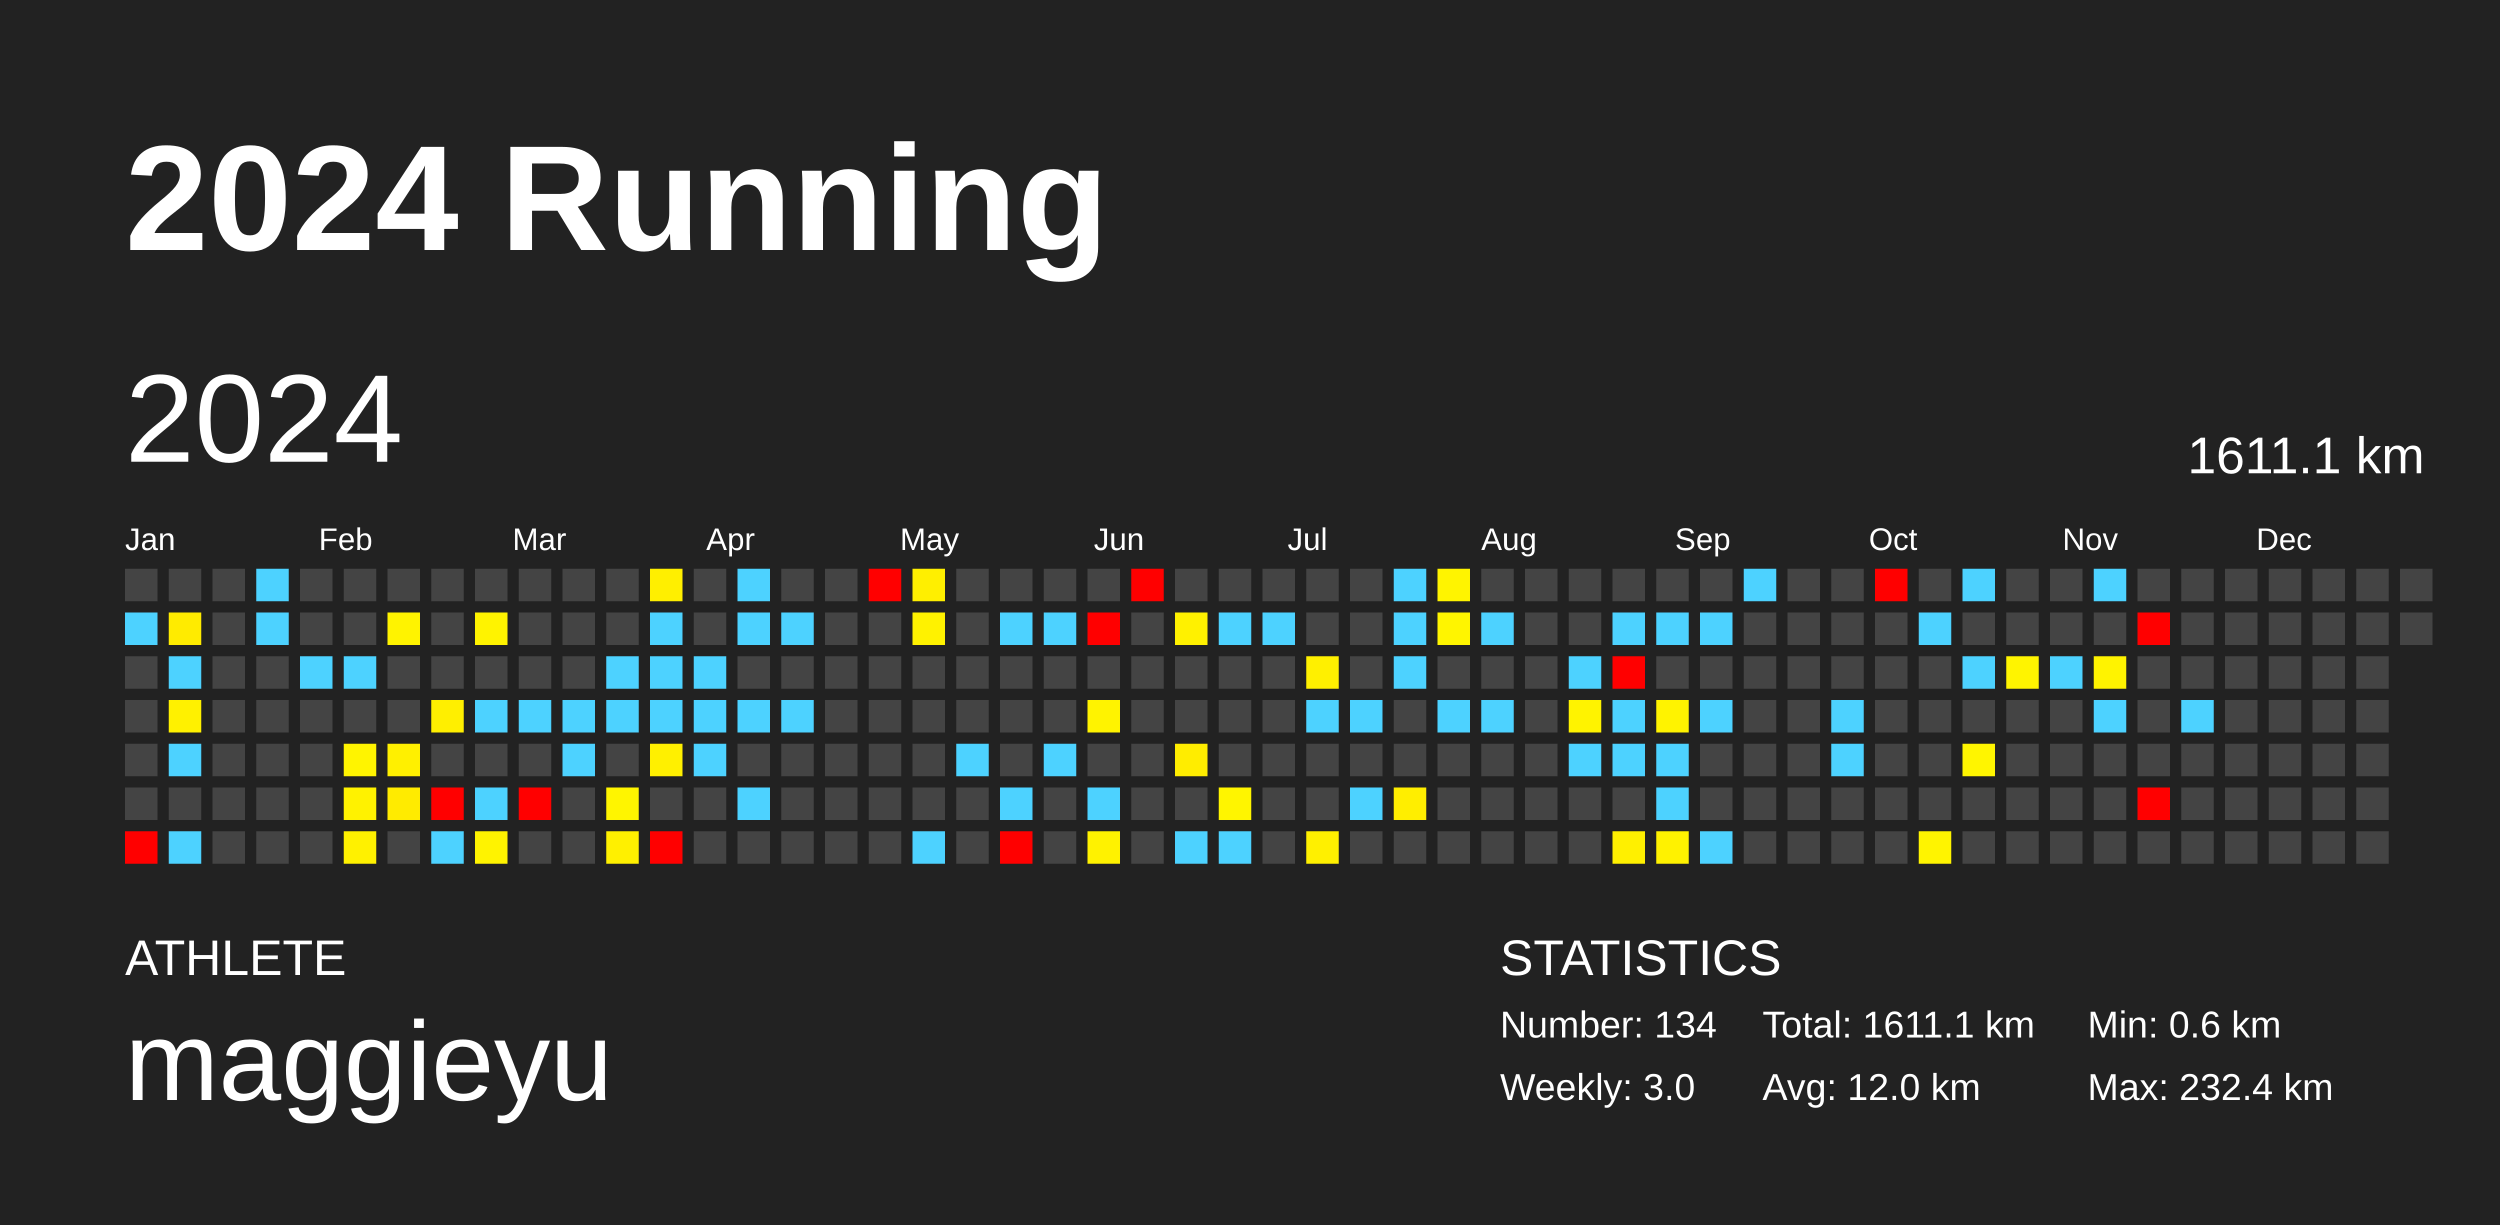
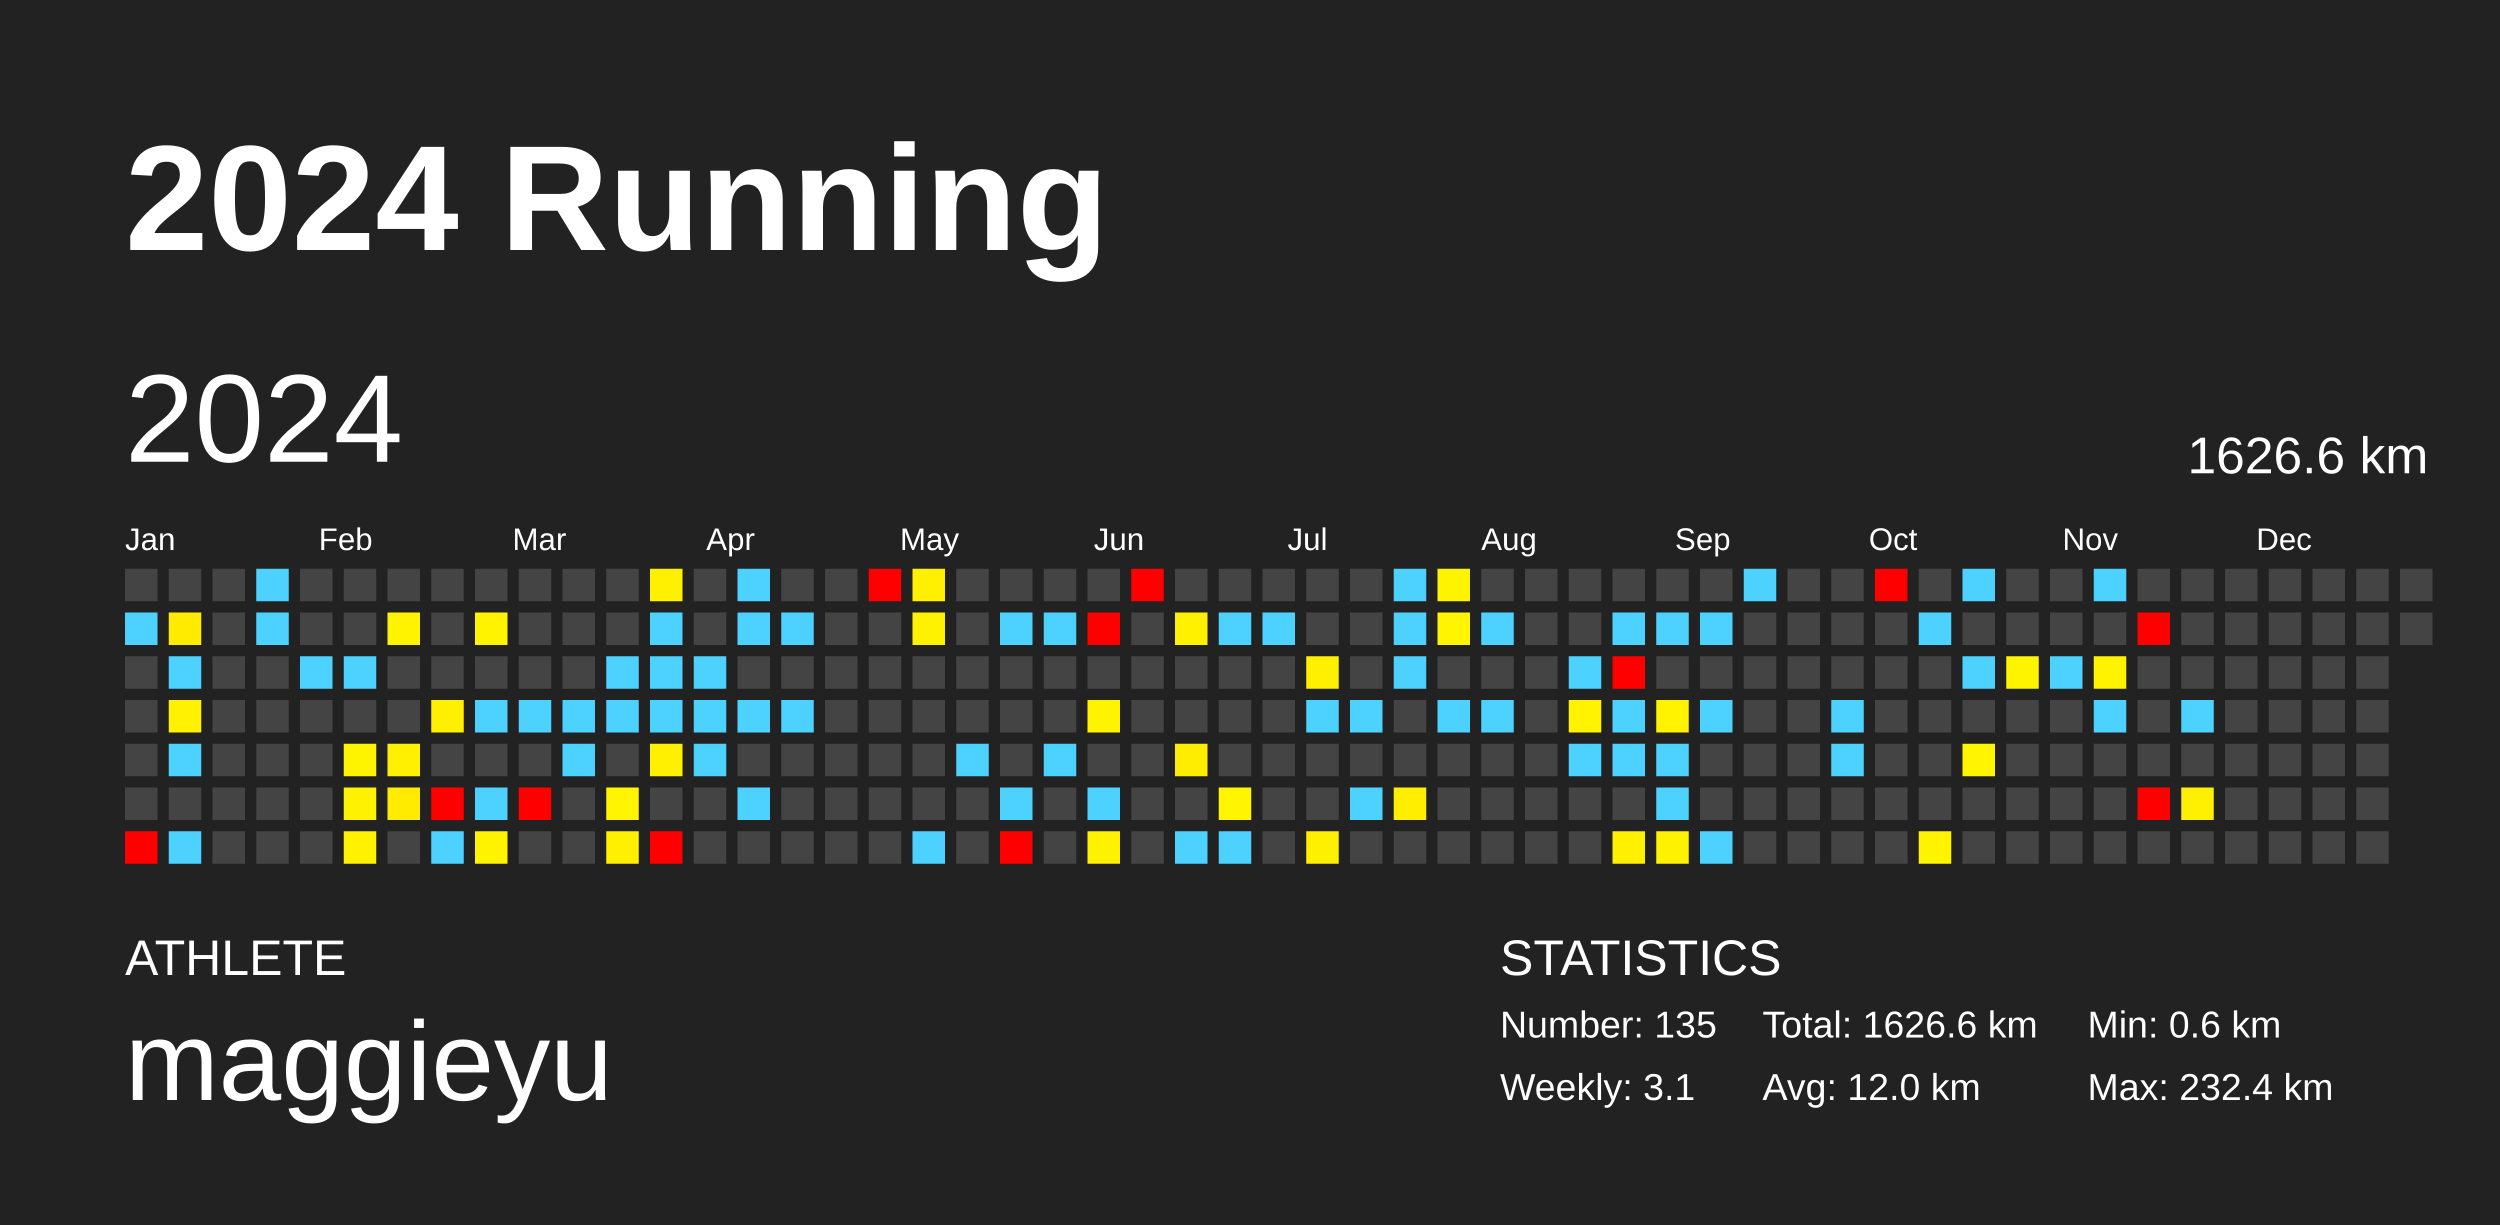
<svg xmlns="http://www.w3.org/2000/svg" baseProfile="full" height="98mm" version="1.1" viewBox="0,0,200,98" width="200mm">
  <defs />
  <rect fill="#222222" height="98" width="200" x="0" y="0" />
  <text fill="#FFFFFF" style="font-size:12px; font-family:Arial; font-weight:bold;" x="10" y="20">2024 Running</text>
  <text fill="#FFFFFF" style="font-size:4px; font-family:Arial" x="10" y="78">ATHLETE</text>
  <text fill="#FFFFFF" style="font-size:9px; font-family:Arial" x="10" y="88">maggieyu</text>
  <text fill="#FFFFFF" style="font-size:4px; font-family:Arial" x="120" y="78">STATISTICS</text>
-   <text fill="#FFFFFF" style="font-size:3px; font-family:Arial" x="120" y="83">Number: 134</text>
-   <text fill="#FFFFFF" style="font-size:3px; font-family:Arial" x="120" y="88">Weekly: 3.0</text>
-   <text fill="#FFFFFF" style="font-size:3px; font-family:Arial" x="141" y="83">Total: 1611.1 km</text>
+   <text fill="#FFFFFF" style="font-size:3px; font-family:Arial" x="120" y="83">Number: 135</text>
+   <text fill="#FFFFFF" style="font-size:3px; font-family:Arial" x="120" y="88">Weekly: 3.1</text>
+   <text fill="#FFFFFF" style="font-size:3px; font-family:Arial" x="141" y="83">Total: 1626.6 km</text>
  <text fill="#FFFFFF" style="font-size:3px; font-family:Arial" x="141" y="88">Avg: 12.0 km</text>
  <text fill="#FFFFFF" style="font-size:3px; font-family:Arial" x="167" y="83">Min: 0.6 km</text>
  <text fill="#FFFFFF" style="font-size:3px; font-family:Arial" x="167" y="88">Max: 232.4 km</text>
  <text dominant-baseline="hanging" fill="#FFFFFF" style="font-size:10.0px; font-family:Arial;" x="10" y="30">2024</text>
-   <text dominant-baseline="hanging" fill="#FFFFFF" style="font-size:4.125px; font-family:Arial;" x="175" y="35">1611.1 km</text>
+   <text dominant-baseline="hanging" fill="#FFFFFF" style="font-size:4.125px; font-family:Arial;" x="175" y="35">1626.6 km</text>
  <text fill="#FFFFFF" style="font-size:2.5px; font-family:Arial" x="10.0" y="44">Jan</text>
  <text fill="#FFFFFF" style="font-size:2.5px; font-family:Arial" x="25.5" y="44">Feb</text>
  <text fill="#FFFFFF" style="font-size:2.5px; font-family:Arial" x="41.0" y="44">Mar</text>
  <text fill="#FFFFFF" style="font-size:2.5px; font-family:Arial" x="56.5" y="44">Apr</text>
  <text fill="#FFFFFF" style="font-size:2.5px; font-family:Arial" x="72.0" y="44">May</text>
  <text fill="#FFFFFF" style="font-size:2.5px; font-family:Arial" x="87.5" y="44">Jun</text>
  <text fill="#FFFFFF" style="font-size:2.5px; font-family:Arial" x="103.0" y="44">Jul</text>
  <text fill="#FFFFFF" style="font-size:2.5px; font-family:Arial" x="118.5" y="44">Aug</text>
  <text fill="#FFFFFF" style="font-size:2.5px; font-family:Arial" x="134.0" y="44">Sep</text>
  <text fill="#FFFFFF" style="font-size:2.5px; font-family:Arial" x="149.5" y="44">Oct</text>
  <text fill="#FFFFFF" style="font-size:2.5px; font-family:Arial" x="165.0" y="44">Nov</text>
  <text fill="#FFFFFF" style="font-size:2.5px; font-family:Arial" x="180.5" y="44">Dec</text>
  <rect fill="#444444" height="2.6" width="2.6" x="10.0" y="45.5" />
  <rect fill="#4dd2ff" height="2.6" width="2.6" x="10.0" y="49.0" />
  <rect fill="#444444" height="2.6" width="2.6" x="10.0" y="52.5" />
  <rect fill="#444444" height="2.6" width="2.6" x="10.0" y="56.0" />
  <rect fill="#444444" height="2.6" width="2.6" x="10.0" y="59.5" />
  <rect fill="#444444" height="2.6" width="2.6" x="10.0" y="63.0" />
  <rect fill="red" height="2.6" width="2.6" x="10.0" y="66.5" />
  <rect fill="#444444" height="2.6" width="2.6" x="13.5" y="45.5" />
  <rect fill="#ffeb00" height="2.6" width="2.6" x="13.5" y="49.0" />
  <rect fill="#4dd2ff" height="2.6" width="2.6" x="13.5" y="52.5" />
  <rect fill="#fff100" height="2.6" width="2.6" x="13.5" y="56.0" />
  <rect fill="#4dd2ff" height="2.6" width="2.6" x="13.5" y="59.5" />
  <rect fill="#444444" height="2.6" width="2.6" x="13.5" y="63.0" />
  <rect fill="#4dd2ff" height="2.6" width="2.6" x="13.5" y="66.5" />
  <rect fill="#444444" height="2.6" width="2.6" x="17.0" y="45.5" />
  <rect fill="#444444" height="2.6" width="2.6" x="17.0" y="49.0" />
  <rect fill="#444444" height="2.6" width="2.6" x="17.0" y="52.5" />
  <rect fill="#444444" height="2.6" width="2.6" x="17.0" y="56.0" />
  <rect fill="#444444" height="2.6" width="2.6" x="17.0" y="59.5" />
  <rect fill="#444444" height="2.6" width="2.6" x="17.0" y="63.0" />
  <rect fill="#444444" height="2.6" width="2.6" x="17.0" y="66.5" />
  <rect fill="#4dd2ff" height="2.6" width="2.6" x="20.5" y="45.5" />
  <rect fill="#4dd2ff" height="2.6" width="2.6" x="20.5" y="49.0" />
  <rect fill="#444444" height="2.6" width="2.6" x="20.5" y="52.5" />
  <rect fill="#444444" height="2.6" width="2.6" x="20.5" y="56.0" />
  <rect fill="#444444" height="2.6" width="2.6" x="20.5" y="59.5" />
  <rect fill="#444444" height="2.6" width="2.6" x="20.5" y="63.0" />
  <rect fill="#444444" height="2.6" width="2.6" x="20.5" y="66.5" />
  <rect fill="#444444" height="2.6" width="2.6" x="24.0" y="45.5" />
  <rect fill="#444444" height="2.6" width="2.6" x="24.0" y="49.0" />
  <rect fill="#4dd2ff" height="2.6" width="2.6" x="24.0" y="52.5" />
  <rect fill="#444444" height="2.6" width="2.6" x="24.0" y="56.0" />
  <rect fill="#444444" height="2.6" width="2.6" x="24.0" y="59.5" />
  <rect fill="#444444" height="2.6" width="2.6" x="24.0" y="63.0" />
  <rect fill="#444444" height="2.6" width="2.6" x="24.0" y="66.5" />
  <rect fill="#444444" height="2.6" width="2.6" x="27.5" y="45.5" />
  <rect fill="#444444" height="2.6" width="2.6" x="27.5" y="49.0" />
  <rect fill="#4dd2ff" height="2.6" width="2.6" x="27.5" y="52.5" />
  <rect fill="#444444" height="2.6" width="2.6" x="27.5" y="56.0" />
  <rect fill="#fff400" height="2.6" width="2.6" x="27.5" y="59.5" />
  <rect fill="#fff200" height="2.6" width="2.6" x="27.5" y="63.0" />
  <rect fill="#fff100" height="2.6" width="2.6" x="27.5" y="66.5" />
  <rect fill="#444444" height="2.6" width="2.6" x="31.0" y="45.5" />
  <rect fill="#fff300" height="2.6" width="2.6" x="31.0" y="49.0" />
  <rect fill="#444444" height="2.6" width="2.6" x="31.0" y="52.5" />
  <rect fill="#444444" height="2.6" width="2.6" x="31.0" y="56.0" />
  <rect fill="#fff000" height="2.6" width="2.6" x="31.0" y="59.5" />
  <rect fill="#ffeb00" height="2.6" width="2.6" x="31.0" y="63.0" />
  <rect fill="#444444" height="2.6" width="2.6" x="31.0" y="66.5" />
  <rect fill="#444444" height="2.6" width="2.6" x="34.5" y="45.5" />
  <rect fill="#444444" height="2.6" width="2.6" x="34.5" y="49.0" />
  <rect fill="#444444" height="2.6" width="2.6" x="34.5" y="52.5" />
  <rect fill="#ffef00" height="2.6" width="2.6" x="34.5" y="56.0" />
  <rect fill="#444444" height="2.6" width="2.6" x="34.5" y="59.5" />
  <rect fill="red" height="2.6" width="2.6" x="34.5" y="63.0" />
  <rect fill="#4dd2ff" height="2.6" width="2.6" x="34.5" y="66.5" />
  <rect fill="#444444" height="2.6" width="2.6" x="38.0" y="45.5" />
  <rect fill="#fff300" height="2.6" width="2.6" x="38.0" y="49.0" />
  <rect fill="#444444" height="2.6" width="2.6" x="38.0" y="52.5" />
  <rect fill="#4dd2ff" height="2.6" width="2.6" x="38.0" y="56.0" />
  <rect fill="#444444" height="2.6" width="2.6" x="38.0" y="59.5" />
  <rect fill="#4dd2ff" height="2.6" width="2.6" x="38.0" y="63.0" />
  <rect fill="#fff300" height="2.6" width="2.6" x="38.0" y="66.5" />
  <rect fill="#444444" height="2.6" width="2.6" x="41.5" y="45.5" />
  <rect fill="#444444" height="2.6" width="2.6" x="41.5" y="49.0" />
  <rect fill="#444444" height="2.6" width="2.6" x="41.5" y="52.5" />
  <rect fill="#4dd2ff" height="2.6" width="2.6" x="41.5" y="56.0" />
  <rect fill="#444444" height="2.6" width="2.6" x="41.5" y="59.5" />
  <rect fill="red" height="2.6" width="2.6" x="41.5" y="63.0" />
  <rect fill="#444444" height="2.6" width="2.6" x="41.5" y="66.5" />
  <rect fill="#444444" height="2.6" width="2.6" x="45.0" y="45.5" />
  <rect fill="#444444" height="2.6" width="2.6" x="45.0" y="49.0" />
  <rect fill="#444444" height="2.6" width="2.6" x="45.0" y="52.5" />
  <rect fill="#4dd2ff" height="2.6" width="2.6" x="45.0" y="56.0" />
  <rect fill="#4dd2ff" height="2.6" width="2.6" x="45.0" y="59.5" />
  <rect fill="#444444" height="2.6" width="2.6" x="45.0" y="63.0" />
  <rect fill="#444444" height="2.6" width="2.6" x="45.0" y="66.5" />
  <rect fill="#444444" height="2.6" width="2.6" x="48.5" y="45.5" />
  <rect fill="#444444" height="2.6" width="2.6" x="48.5" y="49.0" />
  <rect fill="#4dd2ff" height="2.6" width="2.6" x="48.5" y="52.5" />
  <rect fill="#4dd2ff" height="2.6" width="2.6" x="48.5" y="56.0" />
  <rect fill="#444444" height="2.6" width="2.6" x="48.5" y="59.5" />
  <rect fill="#fff500" height="2.6" width="2.6" x="48.5" y="63.0" />
  <rect fill="#fff000" height="2.6" width="2.6" x="48.5" y="66.5" />
  <rect fill="#ffef00" height="2.6" width="2.6" x="52.0" y="45.5" />
  <rect fill="#4dd2ff" height="2.6" width="2.6" x="52.0" y="49.0" />
  <rect fill="#4dd2ff" height="2.6" width="2.6" x="52.0" y="52.5" />
  <rect fill="#4dd2ff" height="2.6" width="2.6" x="52.0" y="56.0" />
  <rect fill="#fff000" height="2.6" width="2.6" x="52.0" y="59.5" />
  <rect fill="#444444" height="2.6" width="2.6" x="52.0" y="63.0" />
  <rect fill="red" height="2.6" width="2.6" x="52.0" y="66.5" />
  <rect fill="#444444" height="2.6" width="2.6" x="55.5" y="45.5" />
  <rect fill="#444444" height="2.6" width="2.6" x="55.5" y="49.0" />
  <rect fill="#4dd2ff" height="2.6" width="2.6" x="55.5" y="52.5" />
  <rect fill="#4dd2ff" height="2.6" width="2.6" x="55.5" y="56.0" />
  <rect fill="#4dd2ff" height="2.6" width="2.6" x="55.5" y="59.5" />
  <rect fill="#444444" height="2.6" width="2.6" x="55.5" y="63.0" />
  <rect fill="#444444" height="2.6" width="2.6" x="55.5" y="66.5" />
  <rect fill="#4dd2ff" height="2.6" width="2.6" x="59.0" y="45.5" />
  <rect fill="#4dd2ff" height="2.6" width="2.6" x="59.0" y="49.0" />
  <rect fill="#444444" height="2.6" width="2.6" x="59.0" y="52.5" />
  <rect fill="#4dd2ff" height="2.6" width="2.6" x="59.0" y="56.0" />
  <rect fill="#444444" height="2.6" width="2.6" x="59.0" y="59.5" />
  <rect fill="#4dd2ff" height="2.6" width="2.6" x="59.0" y="63.0" />
  <rect fill="#444444" height="2.6" width="2.6" x="59.0" y="66.5" />
  <rect fill="#444444" height="2.6" width="2.6" x="62.5" y="45.5" />
  <rect fill="#4dd2ff" height="2.6" width="2.6" x="62.5" y="49.0" />
  <rect fill="#444444" height="2.6" width="2.6" x="62.5" y="52.5" />
  <rect fill="#4dd2ff" height="2.6" width="2.6" x="62.5" y="56.0" />
  <rect fill="#444444" height="2.6" width="2.6" x="62.5" y="59.5" />
  <rect fill="#444444" height="2.6" width="2.6" x="62.5" y="63.0" />
  <rect fill="#444444" height="2.6" width="2.6" x="62.5" y="66.5" />
  <rect fill="#444444" height="2.6" width="2.6" x="66.0" y="45.5" />
  <rect fill="#444444" height="2.6" width="2.6" x="66.0" y="49.0" />
  <rect fill="#444444" height="2.6" width="2.6" x="66.0" y="52.5" />
  <rect fill="#444444" height="2.6" width="2.6" x="66.0" y="56.0" />
  <rect fill="#444444" height="2.6" width="2.6" x="66.0" y="59.5" />
  <rect fill="#444444" height="2.6" width="2.6" x="66.0" y="63.0" />
  <rect fill="#444444" height="2.6" width="2.6" x="66.0" y="66.5" />
  <rect fill="red" height="2.6" width="2.6" x="69.5" y="45.5" />
  <rect fill="#444444" height="2.6" width="2.6" x="69.5" y="49.0" />
  <rect fill="#444444" height="2.6" width="2.6" x="69.5" y="52.5" />
  <rect fill="#444444" height="2.6" width="2.6" x="69.5" y="56.0" />
  <rect fill="#444444" height="2.6" width="2.6" x="69.5" y="59.5" />
  <rect fill="#444444" height="2.6" width="2.6" x="69.5" y="63.0" />
  <rect fill="#444444" height="2.6" width="2.6" x="69.5" y="66.5" />
  <rect fill="#ffef00" height="2.6" width="2.6" x="73.0" y="45.5" />
  <rect fill="#fff200" height="2.6" width="2.6" x="73.0" y="49.0" />
  <rect fill="#444444" height="2.6" width="2.6" x="73.0" y="52.5" />
  <rect fill="#444444" height="2.6" width="2.6" x="73.0" y="56.0" />
  <rect fill="#444444" height="2.6" width="2.6" x="73.0" y="59.5" />
  <rect fill="#444444" height="2.6" width="2.6" x="73.0" y="63.0" />
  <rect fill="#4dd2ff" height="2.6" width="2.6" x="73.0" y="66.5" />
  <rect fill="#444444" height="2.6" width="2.6" x="76.5" y="45.5" />
  <rect fill="#444444" height="2.6" width="2.6" x="76.5" y="49.0" />
  <rect fill="#444444" height="2.6" width="2.6" x="76.5" y="52.5" />
  <rect fill="#444444" height="2.6" width="2.6" x="76.5" y="56.0" />
  <rect fill="#4dd2ff" height="2.6" width="2.6" x="76.5" y="59.5" />
  <rect fill="#444444" height="2.6" width="2.6" x="76.5" y="63.0" />
  <rect fill="#444444" height="2.6" width="2.6" x="76.5" y="66.5" />
  <rect fill="#444444" height="2.6" width="2.6" x="80.0" y="45.5" />
  <rect fill="#4dd2ff" height="2.6" width="2.6" x="80.0" y="49.0" />
  <rect fill="#444444" height="2.6" width="2.6" x="80.0" y="52.5" />
  <rect fill="#444444" height="2.6" width="2.6" x="80.0" y="56.0" />
  <rect fill="#444444" height="2.6" width="2.6" x="80.0" y="59.5" />
  <rect fill="#4dd2ff" height="2.6" width="2.6" x="80.0" y="63.0" />
  <rect fill="red" height="2.6" width="2.6" x="80.0" y="66.5" />
  <rect fill="#444444" height="2.6" width="2.6" x="83.5" y="45.5" />
  <rect fill="#4dd2ff" height="2.6" width="2.6" x="83.5" y="49.0" />
  <rect fill="#444444" height="2.6" width="2.6" x="83.5" y="52.5" />
  <rect fill="#444444" height="2.6" width="2.6" x="83.5" y="56.0" />
  <rect fill="#4dd2ff" height="2.6" width="2.6" x="83.5" y="59.5" />
  <rect fill="#444444" height="2.6" width="2.6" x="83.5" y="63.0" />
  <rect fill="#444444" height="2.6" width="2.6" x="83.5" y="66.5" />
  <rect fill="#444444" height="2.6" width="2.6" x="87.0" y="45.5" />
  <rect fill="red" height="2.6" width="2.6" x="87.0" y="49.0" />
  <rect fill="#444444" height="2.6" width="2.6" x="87.0" y="52.5" />
  <rect fill="#fff300" height="2.6" width="2.6" x="87.0" y="56.0" />
  <rect fill="#444444" height="2.6" width="2.6" x="87.0" y="59.5" />
  <rect fill="#4dd2ff" height="2.6" width="2.6" x="87.0" y="63.0" />
  <rect fill="#fff200" height="2.6" width="2.6" x="87.0" y="66.5" />
  <rect fill="red" height="2.6" width="2.6" x="90.5" y="45.5" />
  <rect fill="#444444" height="2.6" width="2.6" x="90.5" y="49.0" />
  <rect fill="#444444" height="2.6" width="2.6" x="90.5" y="52.5" />
  <rect fill="#444444" height="2.6" width="2.6" x="90.5" y="56.0" />
  <rect fill="#444444" height="2.6" width="2.6" x="90.5" y="59.5" />
  <rect fill="#444444" height="2.6" width="2.6" x="90.5" y="63.0" />
  <rect fill="#444444" height="2.6" width="2.6" x="90.5" y="66.5" />
  <rect fill="#444444" height="2.6" width="2.6" x="94.0" y="45.5" />
  <rect fill="#fff100" height="2.6" width="2.6" x="94.0" y="49.0" />
  <rect fill="#444444" height="2.6" width="2.6" x="94.0" y="52.5" />
  <rect fill="#444444" height="2.6" width="2.6" x="94.0" y="56.0" />
  <rect fill="#ffed00" height="2.6" width="2.6" x="94.0" y="59.5" />
  <rect fill="#444444" height="2.6" width="2.6" x="94.0" y="63.0" />
  <rect fill="#4dd2ff" height="2.6" width="2.6" x="94.0" y="66.5" />
  <rect fill="#444444" height="2.6" width="2.6" x="97.5" y="45.5" />
  <rect fill="#4dd2ff" height="2.6" width="2.6" x="97.5" y="49.0" />
  <rect fill="#444444" height="2.6" width="2.6" x="97.5" y="52.5" />
  <rect fill="#444444" height="2.6" width="2.6" x="97.5" y="56.0" />
  <rect fill="#444444" height="2.6" width="2.6" x="97.5" y="59.5" />
  <rect fill="#fff500" height="2.6" width="2.6" x="97.5" y="63.0" />
  <rect fill="#4dd2ff" height="2.6" width="2.6" x="97.5" y="66.5" />
  <rect fill="#444444" height="2.6" width="2.6" x="101.0" y="45.5" />
  <rect fill="#4dd2ff" height="2.6" width="2.6" x="101.0" y="49.0" />
  <rect fill="#444444" height="2.6" width="2.6" x="101.0" y="52.5" />
  <rect fill="#444444" height="2.6" width="2.6" x="101.0" y="56.0" />
  <rect fill="#444444" height="2.6" width="2.6" x="101.0" y="59.5" />
  <rect fill="#444444" height="2.6" width="2.6" x="101.0" y="63.0" />
  <rect fill="#444444" height="2.6" width="2.6" x="101.0" y="66.5" />
  <rect fill="#444444" height="2.6" width="2.6" x="104.5" y="45.5" />
  <rect fill="#444444" height="2.6" width="2.6" x="104.5" y="49.0" />
  <rect fill="#fff000" height="2.6" width="2.6" x="104.5" y="52.5" />
  <rect fill="#4dd2ff" height="2.6" width="2.6" x="104.5" y="56.0" />
  <rect fill="#444444" height="2.6" width="2.6" x="104.5" y="59.5" />
  <rect fill="#444444" height="2.6" width="2.6" x="104.5" y="63.0" />
  <rect fill="#fff000" height="2.6" width="2.6" x="104.5" y="66.5" />
  <rect fill="#444444" height="2.6" width="2.6" x="108.0" y="45.5" />
  <rect fill="#444444" height="2.6" width="2.6" x="108.0" y="49.0" />
  <rect fill="#444444" height="2.6" width="2.6" x="108.0" y="52.5" />
  <rect fill="#4dd2ff" height="2.6" width="2.6" x="108.0" y="56.0" />
  <rect fill="#444444" height="2.6" width="2.6" x="108.0" y="59.5" />
  <rect fill="#4dd2ff" height="2.6" width="2.6" x="108.0" y="63.0" />
  <rect fill="#444444" height="2.6" width="2.6" x="108.0" y="66.5" />
  <rect fill="#4dd2ff" height="2.6" width="2.6" x="111.5" y="45.5" />
  <rect fill="#4dd2ff" height="2.6" width="2.6" x="111.5" y="49.0" />
  <rect fill="#4dd2ff" height="2.6" width="2.6" x="111.5" y="52.5" />
  <rect fill="#444444" height="2.6" width="2.6" x="111.5" y="56.0" />
  <rect fill="#444444" height="2.6" width="2.6" x="111.5" y="59.5" />
  <rect fill="#ffee00" height="2.6" width="2.6" x="111.5" y="63.0" />
  <rect fill="#444444" height="2.6" width="2.6" x="111.5" y="66.5" />
  <rect fill="#fff400" height="2.6" width="2.6" x="115.0" y="45.5" />
  <rect fill="#fff500" height="2.6" width="2.6" x="115.0" y="49.0" />
  <rect fill="#444444" height="2.6" width="2.6" x="115.0" y="52.5" />
  <rect fill="#4dd2ff" height="2.6" width="2.6" x="115.0" y="56.0" />
  <rect fill="#444444" height="2.6" width="2.6" x="115.0" y="59.5" />
  <rect fill="#444444" height="2.6" width="2.6" x="115.0" y="63.0" />
  <rect fill="#444444" height="2.6" width="2.6" x="115.0" y="66.5" />
  <rect fill="#444444" height="2.6" width="2.6" x="118.5" y="45.5" />
  <rect fill="#4dd2ff" height="2.6" width="2.6" x="118.5" y="49.0" />
  <rect fill="#444444" height="2.6" width="2.6" x="118.5" y="52.5" />
  <rect fill="#4dd2ff" height="2.6" width="2.6" x="118.5" y="56.0" />
  <rect fill="#444444" height="2.6" width="2.6" x="118.5" y="59.5" />
  <rect fill="#444444" height="2.6" width="2.6" x="118.5" y="63.0" />
  <rect fill="#444444" height="2.6" width="2.6" x="118.5" y="66.5" />
  <rect fill="#444444" height="2.6" width="2.6" x="122.0" y="45.5" />
  <rect fill="#444444" height="2.6" width="2.6" x="122.0" y="49.0" />
  <rect fill="#444444" height="2.6" width="2.6" x="122.0" y="52.5" />
  <rect fill="#444444" height="2.6" width="2.6" x="122.0" y="56.0" />
  <rect fill="#444444" height="2.6" width="2.6" x="122.0" y="59.5" />
  <rect fill="#444444" height="2.6" width="2.6" x="122.0" y="63.0" />
  <rect fill="#444444" height="2.6" width="2.6" x="122.0" y="66.5" />
  <rect fill="#444444" height="2.6" width="2.6" x="125.5" y="45.5" />
  <rect fill="#444444" height="2.6" width="2.6" x="125.5" y="49.0" />
  <rect fill="#4dd2ff" height="2.6" width="2.6" x="125.5" y="52.5" />
  <rect fill="#fff300" height="2.6" width="2.6" x="125.5" y="56.0" />
  <rect fill="#4dd2ff" height="2.6" width="2.6" x="125.5" y="59.5" />
  <rect fill="#444444" height="2.6" width="2.6" x="125.5" y="63.0" />
  <rect fill="#444444" height="2.6" width="2.6" x="125.5" y="66.5" />
  <rect fill="#444444" height="2.6" width="2.6" x="129.0" y="45.5" />
  <rect fill="#4dd2ff" height="2.6" width="2.6" x="129.0" y="49.0" />
  <rect fill="red" height="2.6" width="2.6" x="129.0" y="52.5" />
  <rect fill="#4dd2ff" height="2.6" width="2.6" x="129.0" y="56.0" />
  <rect fill="#4dd2ff" height="2.6" width="2.6" x="129.0" y="59.5" />
  <rect fill="#444444" height="2.6" width="2.6" x="129.0" y="63.0" />
  <rect fill="#fff000" height="2.6" width="2.6" x="129.0" y="66.5" />
  <rect fill="#444444" height="2.6" width="2.6" x="132.5" y="45.5" />
  <rect fill="#4dd2ff" height="2.6" width="2.6" x="132.5" y="49.0" />
  <rect fill="#444444" height="2.6" width="2.6" x="132.5" y="52.5" />
  <rect fill="#fff300" height="2.6" width="2.6" x="132.5" y="56.0" />
  <rect fill="#4dd2ff" height="2.6" width="2.6" x="132.5" y="59.5" />
  <rect fill="#4dd2ff" height="2.6" width="2.6" x="132.5" y="63.0" />
  <rect fill="#fff200" height="2.6" width="2.6" x="132.5" y="66.5" />
  <rect fill="#444444" height="2.6" width="2.6" x="136.0" y="45.5" />
  <rect fill="#4dd2ff" height="2.6" width="2.6" x="136.0" y="49.0" />
  <rect fill="#444444" height="2.6" width="2.6" x="136.0" y="52.5" />
  <rect fill="#4dd2ff" height="2.6" width="2.6" x="136.0" y="56.0" />
  <rect fill="#444444" height="2.6" width="2.6" x="136.0" y="59.5" />
  <rect fill="#444444" height="2.6" width="2.6" x="136.0" y="63.0" />
  <rect fill="#4dd2ff" height="2.6" width="2.6" x="136.0" y="66.5" />
  <rect fill="#4dd2ff" height="2.6" width="2.6" x="139.5" y="45.5" />
  <rect fill="#444444" height="2.6" width="2.6" x="139.5" y="49.0" />
  <rect fill="#444444" height="2.6" width="2.6" x="139.5" y="52.5" />
  <rect fill="#444444" height="2.6" width="2.6" x="139.5" y="56.0" />
  <rect fill="#444444" height="2.6" width="2.6" x="139.5" y="59.5" />
  <rect fill="#444444" height="2.6" width="2.6" x="139.5" y="63.0" />
  <rect fill="#444444" height="2.6" width="2.6" x="139.5" y="66.5" />
  <rect fill="#444444" height="2.6" width="2.6" x="143.0" y="45.5" />
  <rect fill="#444444" height="2.6" width="2.6" x="143.0" y="49.0" />
  <rect fill="#444444" height="2.6" width="2.6" x="143.0" y="52.5" />
  <rect fill="#444444" height="2.6" width="2.6" x="143.0" y="56.0" />
  <rect fill="#444444" height="2.6" width="2.6" x="143.0" y="59.5" />
  <rect fill="#444444" height="2.6" width="2.6" x="143.0" y="63.0" />
  <rect fill="#444444" height="2.6" width="2.6" x="143.0" y="66.5" />
  <rect fill="#444444" height="2.6" width="2.6" x="146.5" y="45.5" />
  <rect fill="#444444" height="2.6" width="2.6" x="146.5" y="49.0" />
  <rect fill="#444444" height="2.6" width="2.6" x="146.5" y="52.5" />
  <rect fill="#4dd2ff" height="2.6" width="2.6" x="146.5" y="56.0" />
  <rect fill="#4dd2ff" height="2.6" width="2.6" x="146.5" y="59.5" />
  <rect fill="#444444" height="2.6" width="2.6" x="146.5" y="63.0" />
  <rect fill="#444444" height="2.6" width="2.6" x="146.5" y="66.5" />
  <rect fill="red" height="2.6" width="2.6" x="150.0" y="45.5" />
  <rect fill="#444444" height="2.6" width="2.6" x="150.0" y="49.0" />
  <rect fill="#444444" height="2.6" width="2.6" x="150.0" y="52.5" />
  <rect fill="#444444" height="2.6" width="2.6" x="150.0" y="56.0" />
  <rect fill="#444444" height="2.6" width="2.6" x="150.0" y="59.5" />
  <rect fill="#444444" height="2.6" width="2.6" x="150.0" y="63.0" />
  <rect fill="#444444" height="2.6" width="2.6" x="150.0" y="66.5" />
  <rect fill="#444444" height="2.6" width="2.6" x="153.5" y="45.5" />
  <rect fill="#4dd2ff" height="2.6" width="2.6" x="153.5" y="49.0" />
  <rect fill="#444444" height="2.6" width="2.6" x="153.5" y="52.5" />
  <rect fill="#444444" height="2.6" width="2.6" x="153.5" y="56.0" />
  <rect fill="#444444" height="2.6" width="2.6" x="153.5" y="59.5" />
  <rect fill="#444444" height="2.6" width="2.6" x="153.5" y="63.0" />
  <rect fill="#fff400" height="2.6" width="2.6" x="153.5" y="66.5" />
  <rect fill="#4dd2ff" height="2.6" width="2.6" x="157.0" y="45.5" />
  <rect fill="#444444" height="2.6" width="2.6" x="157.0" y="49.0" />
  <rect fill="#4dd2ff" height="2.6" width="2.6" x="157.0" y="52.5" />
  <rect fill="#444444" height="2.6" width="2.6" x="157.0" y="56.0" />
  <rect fill="#fff500" height="2.6" width="2.6" x="157.0" y="59.5" />
  <rect fill="#444444" height="2.6" width="2.6" x="157.0" y="63.0" />
  <rect fill="#444444" height="2.6" width="2.6" x="157.0" y="66.5" />
  <rect fill="#444444" height="2.6" width="2.6" x="160.5" y="45.5" />
  <rect fill="#444444" height="2.6" width="2.6" x="160.5" y="49.0" />
  <rect fill="#fff400" height="2.6" width="2.6" x="160.5" y="52.5" />
  <rect fill="#444444" height="2.6" width="2.6" x="160.5" y="56.0" />
  <rect fill="#444444" height="2.6" width="2.6" x="160.5" y="59.5" />
  <rect fill="#444444" height="2.6" width="2.6" x="160.5" y="63.0" />
  <rect fill="#444444" height="2.6" width="2.6" x="160.5" y="66.5" />
  <rect fill="#444444" height="2.6" width="2.6" x="164.0" y="45.5" />
  <rect fill="#444444" height="2.6" width="2.6" x="164.0" y="49.0" />
  <rect fill="#4dd2ff" height="2.6" width="2.6" x="164.0" y="52.5" />
  <rect fill="#444444" height="2.6" width="2.6" x="164.0" y="56.0" />
  <rect fill="#444444" height="2.6" width="2.6" x="164.0" y="59.5" />
  <rect fill="#444444" height="2.6" width="2.6" x="164.0" y="63.0" />
  <rect fill="#444444" height="2.6" width="2.6" x="164.0" y="66.5" />
  <rect fill="#4dd2ff" height="2.6" width="2.6" x="167.5" y="45.5" />
  <rect fill="#444444" height="2.6" width="2.6" x="167.5" y="49.0" />
  <rect fill="#fff300" height="2.6" width="2.6" x="167.5" y="52.5" />
  <rect fill="#4dd2ff" height="2.6" width="2.6" x="167.5" y="56.0" />
  <rect fill="#444444" height="2.6" width="2.6" x="167.5" y="59.5" />
  <rect fill="#444444" height="2.6" width="2.6" x="167.5" y="63.0" />
  <rect fill="#444444" height="2.6" width="2.6" x="167.5" y="66.5" />
  <rect fill="#444444" height="2.6" width="2.6" x="171.0" y="45.5" />
  <rect fill="red" height="2.6" width="2.6" x="171.0" y="49.0" />
  <rect fill="#444444" height="2.6" width="2.6" x="171.0" y="52.5" />
  <rect fill="#444444" height="2.6" width="2.6" x="171.0" y="56.0" />
  <rect fill="#444444" height="2.6" width="2.6" x="171.0" y="59.5" />
  <rect fill="red" height="2.6" width="2.6" x="171.0" y="63.0" />
  <rect fill="#444444" height="2.6" width="2.6" x="171.0" y="66.5" />
  <rect fill="#444444" height="2.6" width="2.6" x="174.5" y="45.5" />
  <rect fill="#444444" height="2.6" width="2.6" x="174.5" y="49.0" />
  <rect fill="#444444" height="2.6" width="2.6" x="174.5" y="52.5" />
  <rect fill="#4dd2ff" height="2.6" width="2.6" x="174.5" y="56.0" />
  <rect fill="#444444" height="2.6" width="2.6" x="174.5" y="59.5" />
-   <rect fill="#444444" height="2.6" width="2.6" x="174.5" y="63.0" />
+   <rect fill="#ffef00" height="2.6" width="2.6" x="174.5" y="63.0" />
  <rect fill="#444444" height="2.6" width="2.6" x="174.5" y="66.5" />
  <rect fill="#444444" height="2.6" width="2.6" x="178.0" y="45.5" />
  <rect fill="#444444" height="2.6" width="2.6" x="178.0" y="49.0" />
  <rect fill="#444444" height="2.6" width="2.6" x="178.0" y="52.5" />
  <rect fill="#444444" height="2.6" width="2.6" x="178.0" y="56.0" />
  <rect fill="#444444" height="2.6" width="2.6" x="178.0" y="59.5" />
  <rect fill="#444444" height="2.6" width="2.6" x="178.0" y="63.0" />
  <rect fill="#444444" height="2.6" width="2.6" x="178.0" y="66.5" />
  <rect fill="#444444" height="2.6" width="2.6" x="181.5" y="45.5" />
  <rect fill="#444444" height="2.6" width="2.6" x="181.5" y="49.0" />
  <rect fill="#444444" height="2.6" width="2.6" x="181.5" y="52.5" />
  <rect fill="#444444" height="2.6" width="2.6" x="181.5" y="56.0" />
  <rect fill="#444444" height="2.6" width="2.6" x="181.5" y="59.5" />
  <rect fill="#444444" height="2.6" width="2.6" x="181.5" y="63.0" />
  <rect fill="#444444" height="2.6" width="2.6" x="181.5" y="66.5" />
  <rect fill="#444444" height="2.6" width="2.6" x="185.0" y="45.5" />
  <rect fill="#444444" height="2.6" width="2.6" x="185.0" y="49.0" />
  <rect fill="#444444" height="2.6" width="2.6" x="185.0" y="52.5" />
  <rect fill="#444444" height="2.6" width="2.6" x="185.0" y="56.0" />
  <rect fill="#444444" height="2.6" width="2.6" x="185.0" y="59.5" />
  <rect fill="#444444" height="2.6" width="2.6" x="185.0" y="63.0" />
  <rect fill="#444444" height="2.6" width="2.6" x="185.0" y="66.5" />
  <rect fill="#444444" height="2.6" width="2.6" x="188.5" y="45.5" />
  <rect fill="#444444" height="2.6" width="2.6" x="188.5" y="49.0" />
  <rect fill="#444444" height="2.6" width="2.6" x="188.5" y="52.5" />
  <rect fill="#444444" height="2.6" width="2.6" x="188.5" y="56.0" />
  <rect fill="#444444" height="2.6" width="2.6" x="188.5" y="59.5" />
  <rect fill="#444444" height="2.6" width="2.6" x="188.5" y="63.0" />
  <rect fill="#444444" height="2.6" width="2.6" x="188.5" y="66.5" />
  <rect fill="#444444" height="2.6" width="2.6" x="192.0" y="45.5" />
  <rect fill="#444444" height="2.6" width="2.6" x="192.0" y="49.0" />
</svg>
